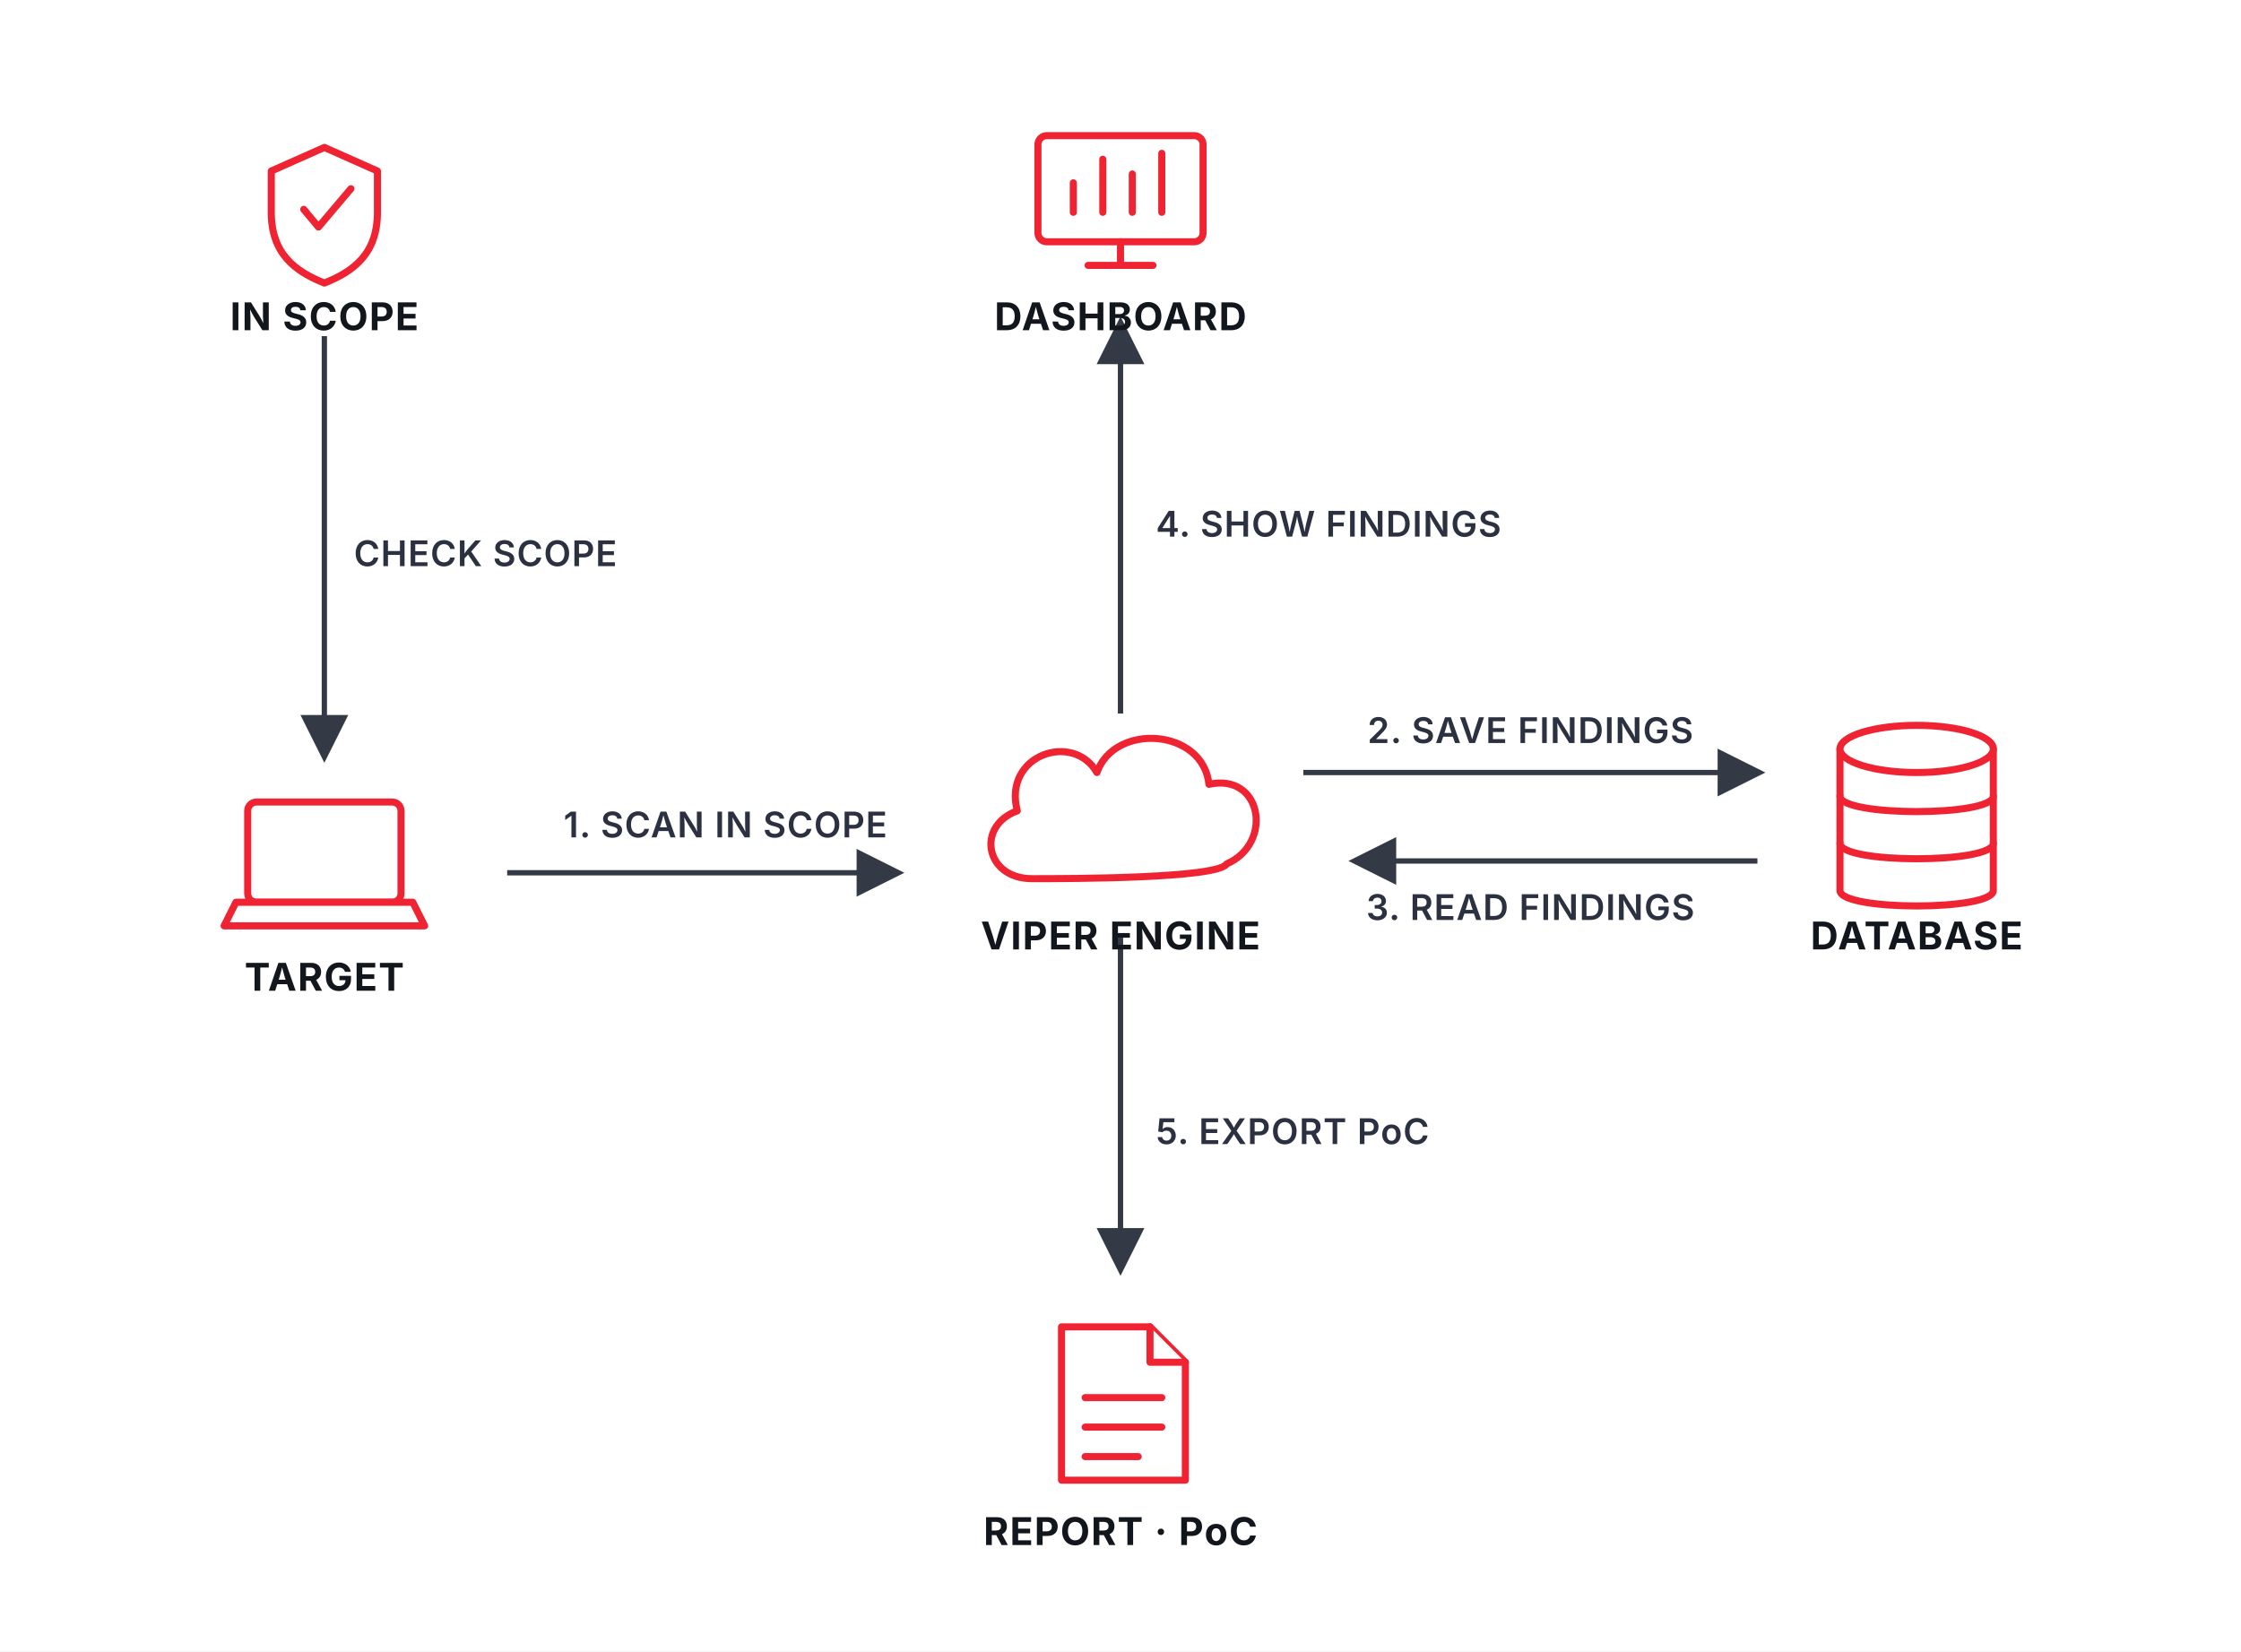
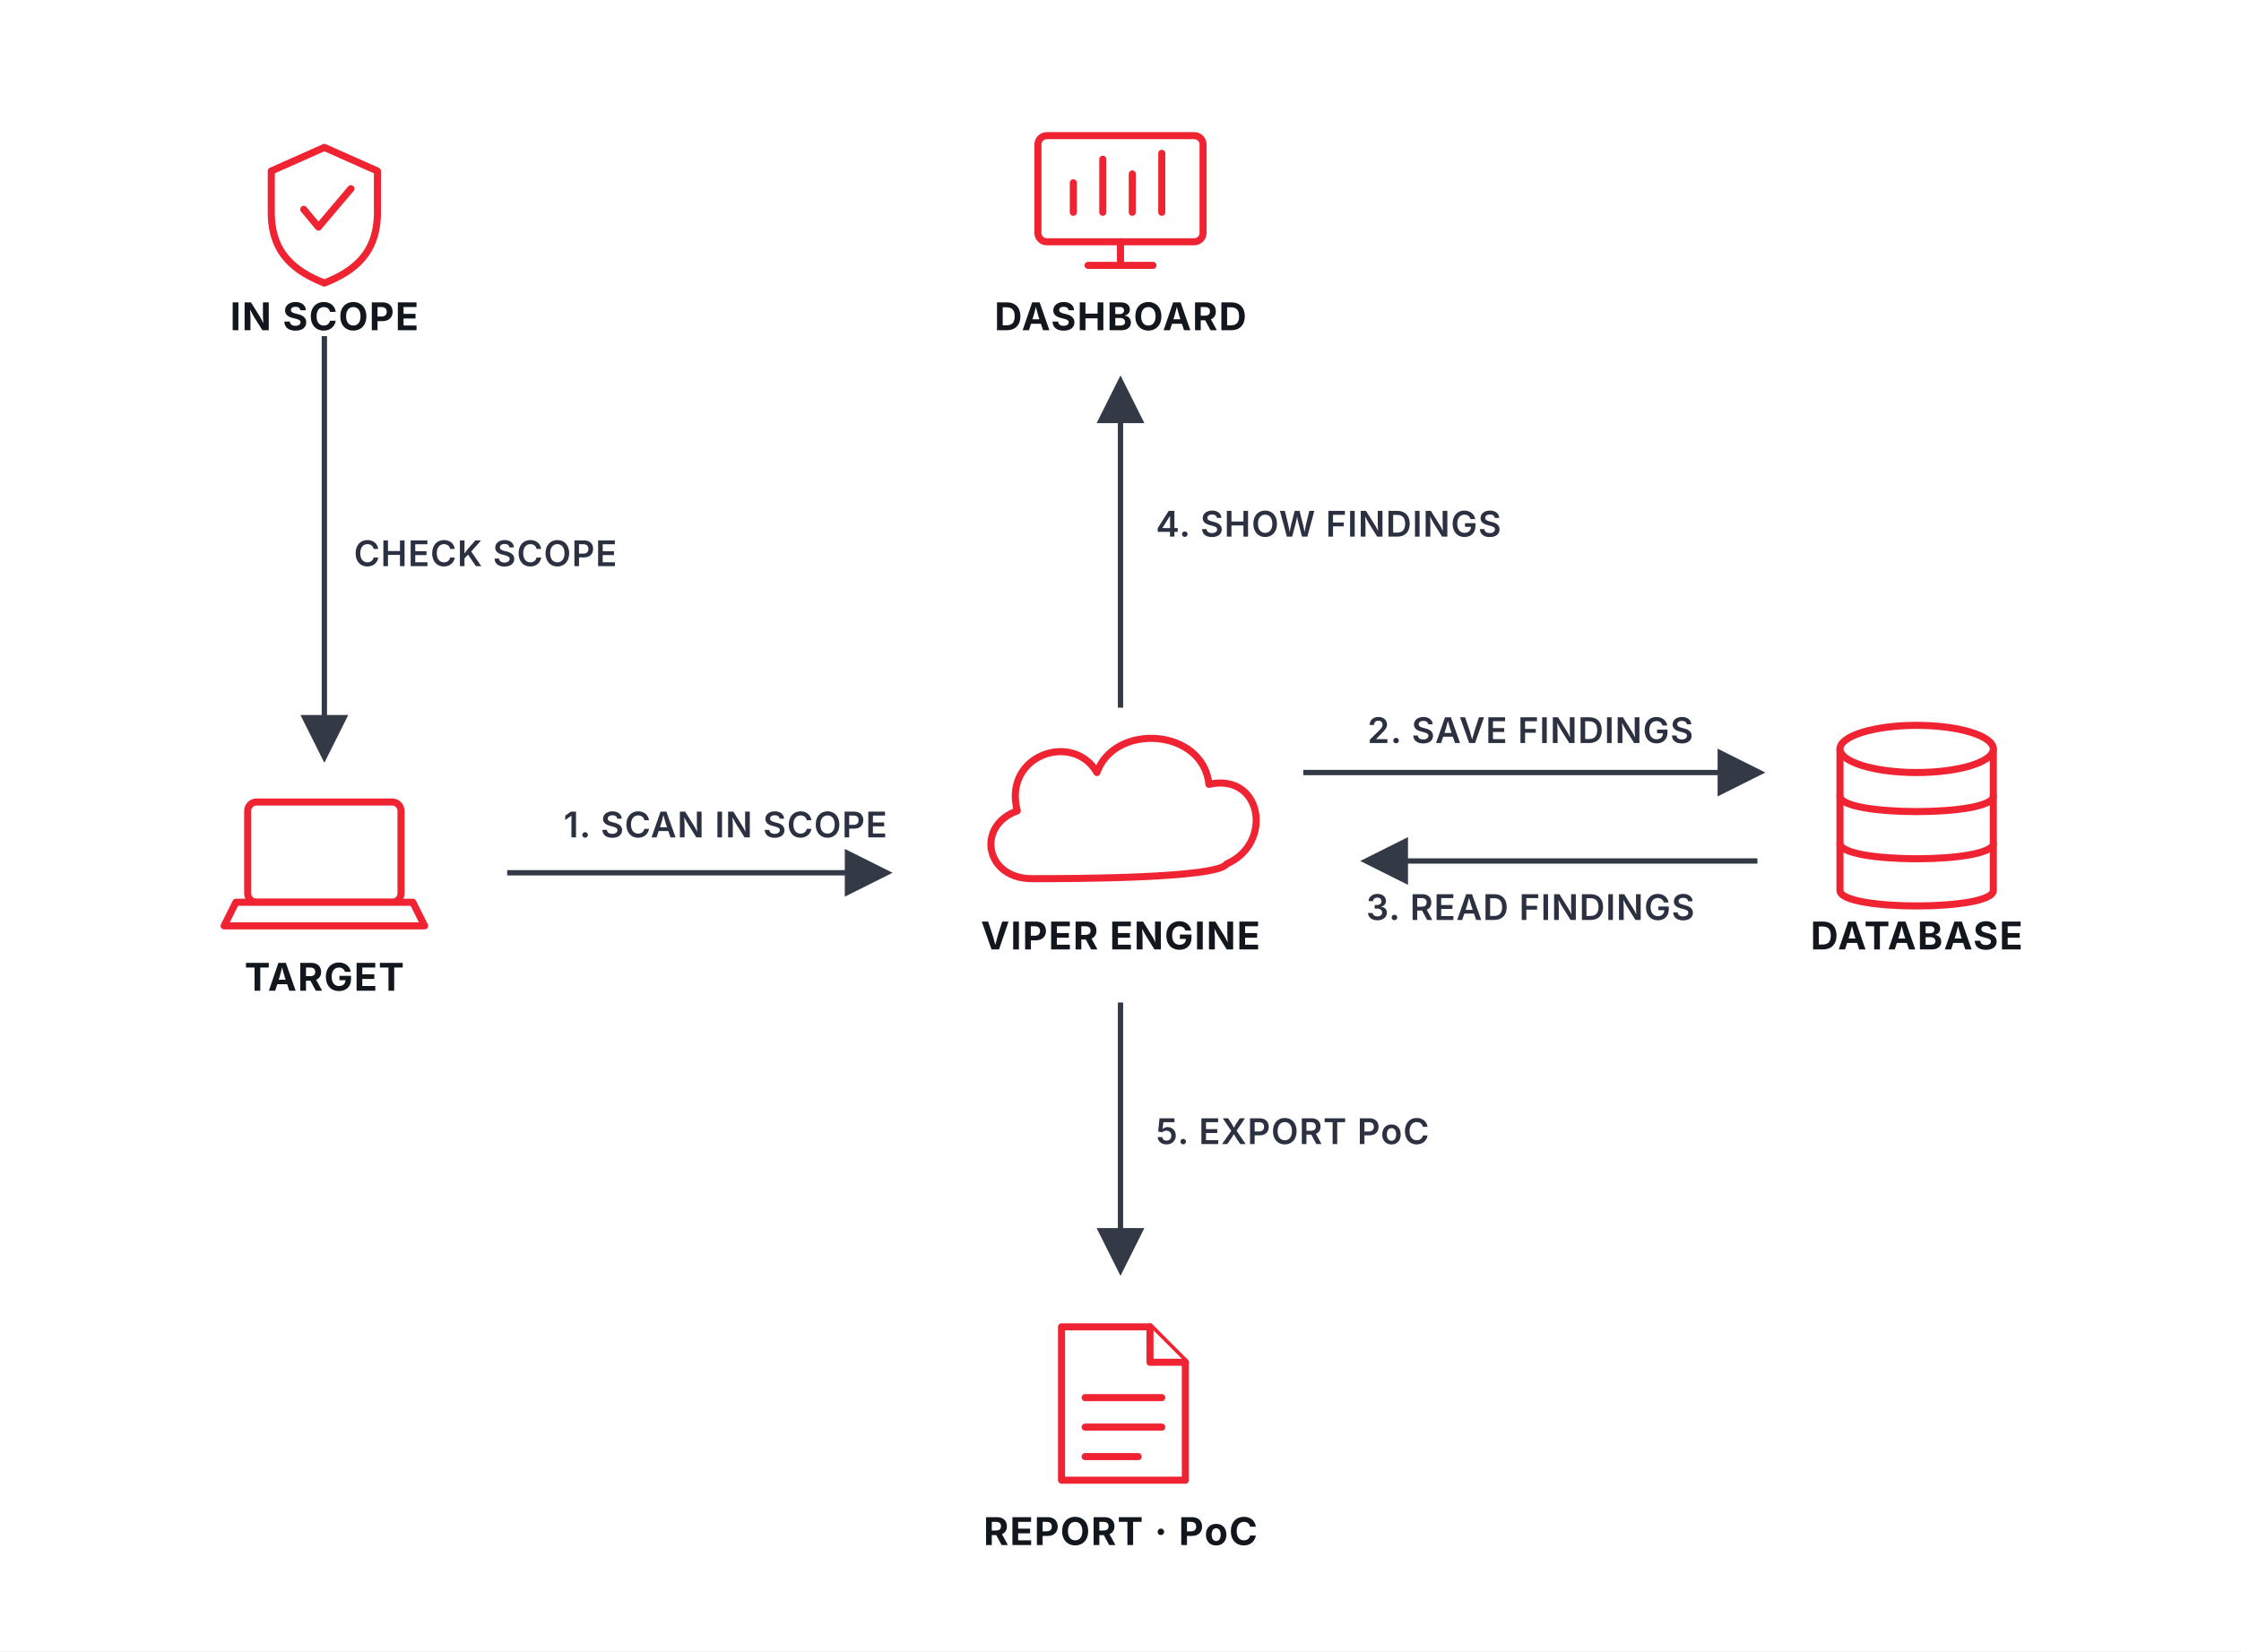
<svg xmlns="http://www.w3.org/2000/svg" width="760" height="560" viewBox="0 0 760 560" role="img" aria-labelledby="t d">
  <defs>
    <style>
      .ic{fill:#fff;stroke:#ef2331;stroke-width:2.4;stroke-linecap:round;stroke-linejoin:round}
      .lbl{fill:#12161d;font:700 13px Inter,Segoe UI,Arial,sans-serif;text-anchor:middle;letter-spacing:.4px}
      .al{fill:#2b3140;font:600 12px Inter,Segoe UI,Arial,sans-serif;letter-spacing:.3px}
      .alc{fill:#2b3140;font:600 12px Inter,Segoe UI,Arial,sans-serif;text-anchor:middle;letter-spacing:.3px}
      .flow{fill:none;stroke:#333a45;stroke-width:1.8}
    </style>
    <marker id="ah" markerWidth="9" markerHeight="9" refX="7.5" refY="4.5" orient="auto">
      <path d="M0 0 9 4.5 0 9Z" fill="#333a45" />
    </marker>
  </defs>
  <rect width="760" height="560" fill="#ffffff" />
  <g class="flow" marker-end="url(#ah)">
    <path d="M110 114 V256" />
-     <path d="M172 296 H304" />
-     <path d="M380 242 V110" />
+     <path d="M172 296 H300" />
+     <path d="M380 240 V130" />
    <path d="M442 262 H596" />
-     <path d="M596 292 H460" />
-     <path d="M380 318 V430" />
+     <path d="M596 292 H464" />
+     <path d="M380 340 V430" />
  </g>
  <text x="120" y="192" class="al">CHECK SCOPE</text>
  <text x="246" y="284" class="alc">1. SCAN IN SCOPE</text>
  <text x="392" y="182" class="al">4. SHOW FINDINGS</text>
  <text x="519" y="252" class="alc">2. SAVE FINDINGS</text>
  <text x="519" y="312" class="alc">3. READ FINDINGS</text>
  <text x="392" y="388" class="al">5. EXPORT PoC</text>
  <g transform="translate(110 72)">
    <path class="ic" d="M0 -22 L18 -14 V0 C18 14 10 20 0 24 C-10 20 -18 14 -18 0 V-14 Z" />
    <path class="ic" d="M-7 -1 L-2 5 L9 -8" />
  </g>
  <text x="110" y="112" class="lbl">IN SCOPE</text>
  <g transform="translate(110 292)">
    <rect class="ic" x="-26" y="-20" width="52" height="34" rx="3" />
    <path class="ic" d="M-34 22 L-30 14 H30 L34 22 Z" />
  </g>
  <text x="110" y="336" class="lbl">TARGET</text>
  <g transform="translate(380 278)">
    <path class="ic" d="M-30 20 C-46 20 -49 2 -35 -3 C-40 -22 -16 -30 -8 -16 C-2 -33 28 -31 30 -12 C48 -16 52 8 36 15 C33 20 -18 20 -30 20 Z" />
  </g>
  <text x="380" y="322" class="lbl">VIPER ENGINE</text>
  <g transform="translate(380 66)">
    <rect class="ic" x="-28" y="-20" width="56" height="36" rx="3" />
    <path class="ic" d="M0 16 V24 M-11 24 H11" />
    <path class="ic" d="M-16 6 V-4 M-6 6 V-12 M4 6 V-7 M14 6 V-14" />
  </g>
  <text x="380" y="112" class="lbl">DASHBOARD</text>
  <g transform="translate(650 278)">
    <path class="ic" d="M-26 -24 V24 C-26 31 26 31 26 24 V-24" />
    <ellipse class="ic" cx="0" cy="-24" rx="26" ry="8" />
    <path class="ic" d="M-26 -8 C-26 -1 26 -1 26 -8" />
    <path class="ic" d="M-26 8 C-26 15 26 15 26 8" />
  </g>
  <text x="650" y="322" class="lbl">DATABASE</text>
  <g transform="translate(380 476)">
    <path class="ic" d="M-20 -26 H10 L22 -14 V26 H-20 Z" />
    <path class="ic" d="M10 -26 V-14 H22" />
    <path class="ic" d="M-12 -2 H14 M-12 8 H14 M-12 18 H6" />
  </g>
  <text x="380" y="524" class="lbl">REPORT · PoC</text>
</svg>
